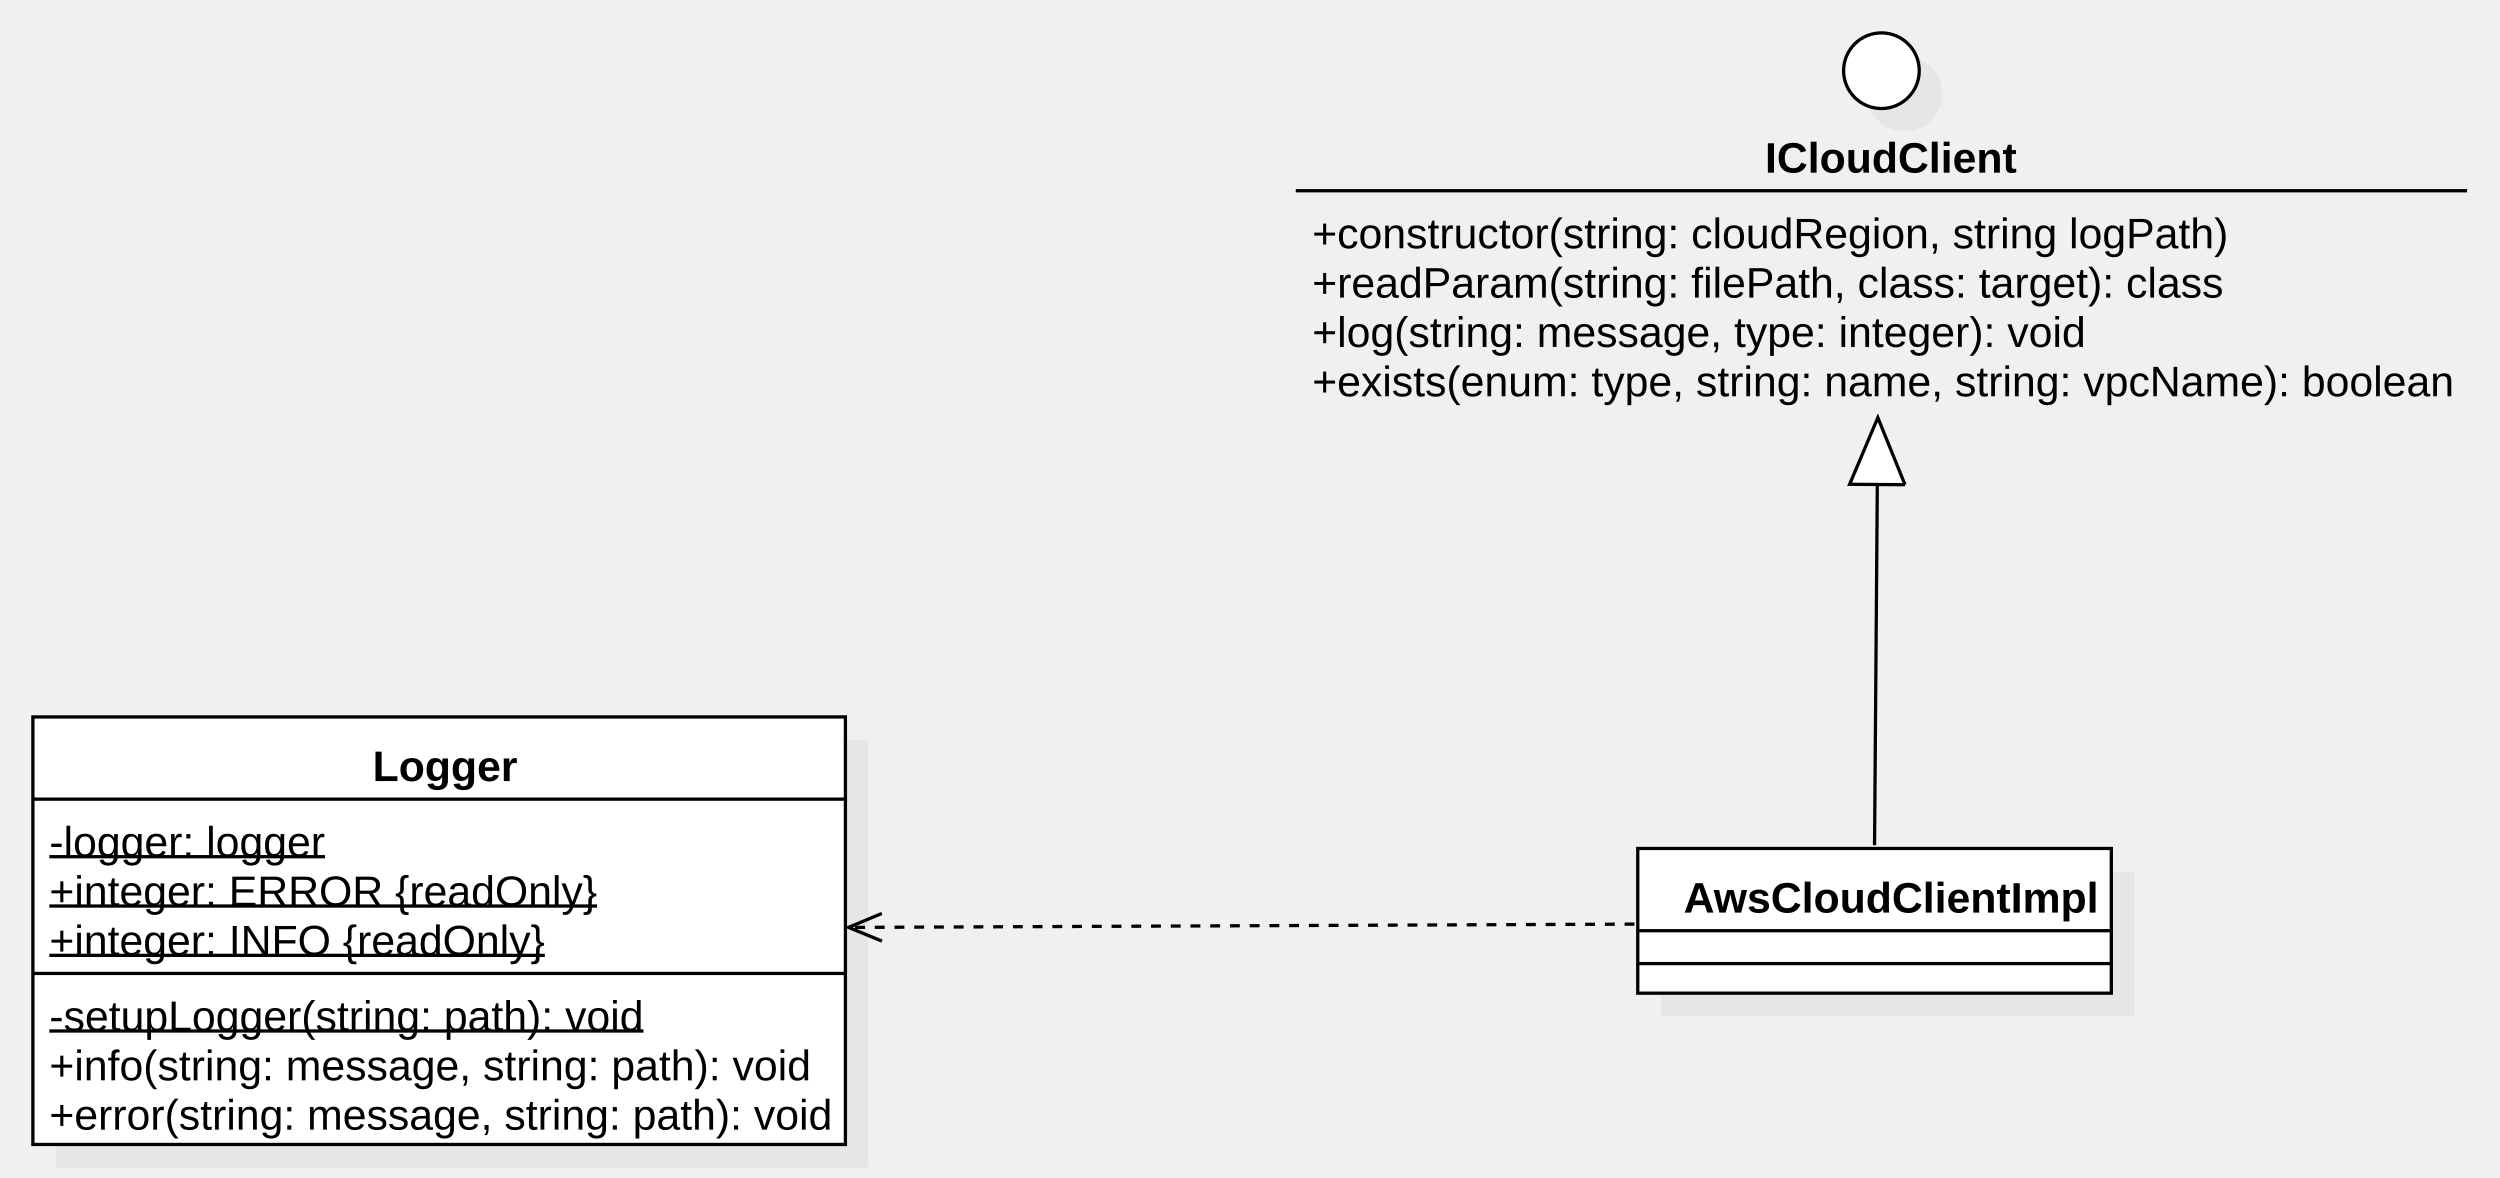
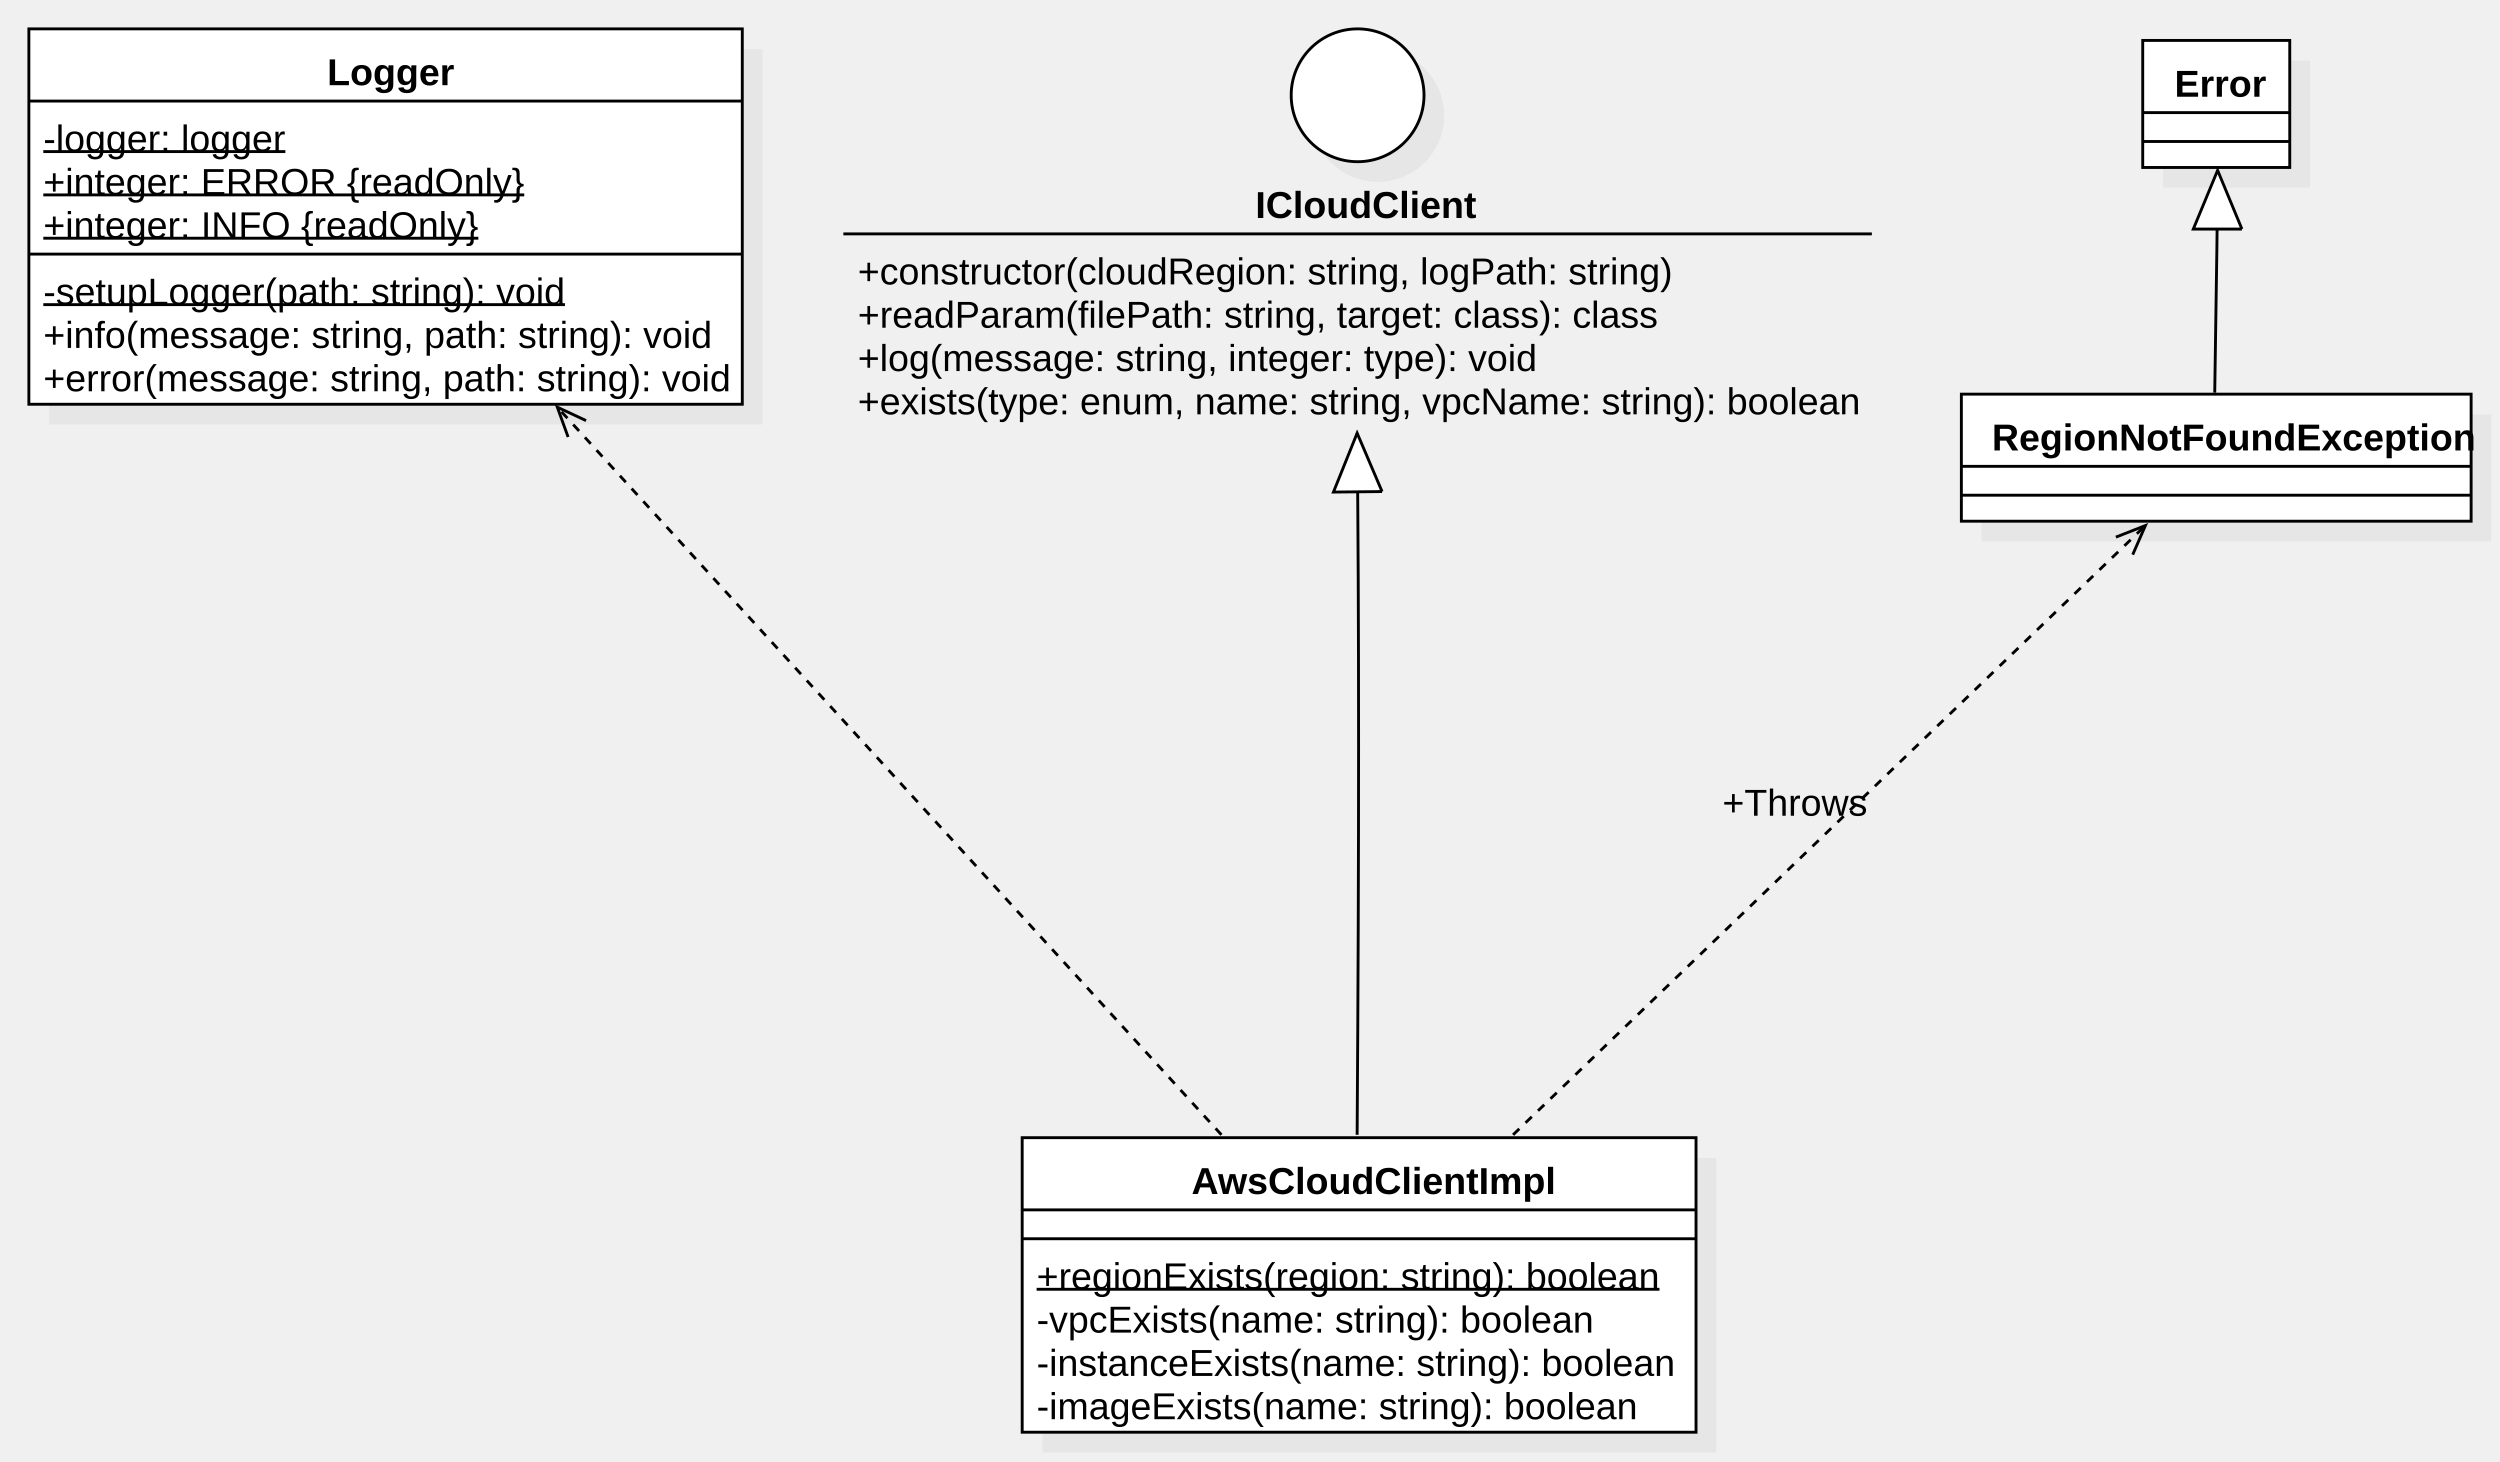
- <svg xmlns="http://www.w3.org/2000/svg" version="1.1" width="760.185" height="358">
+ <svg xmlns="http://www.w3.org/2000/svg" version="1.1" width="865.794" height="506">
  <defs />
  <g>
-     <g transform="translate(-30,-6) scale(1,1)">
-       <path fill="#C0C0C0" stroke="none" d="M 597.593 34.5 C 597.593 28.149 602.741 23 609.093 23 C 615.444 23 620.593 28.149 620.593 34.5 C 620.593 40.851 615.444 46 609.093 46 C 602.741 46 597.593 40.851 597.593 34.5 Z" opacity="0.2" />
-     </g>
-     <g transform="translate(-30,-6) scale(1,1)">
-       <path fill="#ffffff" stroke="none" d="M 590.593 27.5 C 590.593 21.149 595.741 16 602.093 16 C 608.444 16 613.593 21.149 613.593 27.5 C 613.593 33.851 608.444 39 602.093 39 C 595.741 39 590.593 33.851 590.593 27.5 Z" />
-     </g>
-     <g transform="translate(-30,-6) scale(1,1)">
-       <path fill="none" stroke="#000000" d="M 590.593 27.5 C 590.593 21.149 595.741 16 602.093 16 C 608.444 16 613.593 21.149 613.593 27.5 C 613.593 33.851 608.444 39 602.093 39 C 595.741 39 590.593 33.851 590.593 27.5 Z" stroke-miterlimit="10" />
-     </g>
-     <g transform="translate(-30,-6) scale(1,1)">
-       <path fill="none" stroke="#000000" d="M 424 64 L 780.185 64" stroke-miterlimit="10" />
-     </g>
-     <g transform="translate(-30,-6) scale(1,1)">
-       <g>
-         <path fill="none" stroke="none" />
-         <text fill="#000000" stroke="none" font-family="Arial" font-size="13px" font-style="normal" font-weight="bold" text-decoration="none" x="566.685" y="58.5">ICloudClient</text>
-       </g>
-     </g>
-     <g transform="translate(-30,-6) scale(1,1)">
-       <g>
-         <path fill="none" stroke="none" />
-         <text fill="#000000" stroke="none" font-family="Arial" font-size="13px" font-style="normal" font-weight="normal" text-decoration="none" x="429" y="81.5">+constructor(string: cloudRegion, string logPath)</text>
-       </g>
-     </g>
-     <g transform="translate(-30,-6) scale(1,1)">
-       <g>
-         <path fill="none" stroke="none" />
-         <text fill="#000000" stroke="none" font-family="Arial" font-size="13px" font-style="normal" font-weight="normal" text-decoration="none" x="429" y="96.5">+readParam(string: filePath, class: target): class</text>
-       </g>
-     </g>
-     <g transform="translate(-30,-6) scale(1,1)">
-       <g>
-         <path fill="none" stroke="none" />
-         <text fill="#000000" stroke="none" font-family="Arial" font-size="13px" font-style="normal" font-weight="normal" text-decoration="none" x="429" y="111.5">+log(string: message, type: integer): void</text>
-       </g>
-     </g>
-     <g transform="translate(-30,-6) scale(1,1)">
-       <g>
-         <path fill="none" stroke="none" />
-         <text fill="#000000" stroke="none" font-family="Arial" font-size="13px" font-style="normal" font-weight="normal" text-decoration="none" x="429" y="126.5">+exists(enum: type, string: name, string: vpcName): boolean</text>
-       </g>
-     </g>
-     <g transform="translate(-30,-6) scale(1,1)">
-       <rect fill="#C0C0C0" stroke="none" x="535" y="271" width="144" height="44" opacity="0.2" />
-     </g>
-     <g transform="translate(-30,-6) scale(1,1)">
-       <rect fill="#ffffff" stroke="none" x="528" y="264" width="144" height="44" />
-     </g>
-     <g transform="translate(-30,-6) scale(1,1)">
-       <path fill="none" stroke="#000000" d="M 528 264 L 672 264 L 672 308 L 528 308 L 528 264 Z Z" stroke-miterlimit="10" />
-     </g>
-     <g transform="translate(-30,-6) scale(1,1)">
-       <path fill="none" stroke="#000000" d="M 528 289 L 672 289" stroke-miterlimit="10" />
-     </g>
-     <g transform="translate(-30,-6) scale(1,1)">
-       <path fill="none" stroke="#000000" d="M 528 299 L 672 299" stroke-miterlimit="10" />
-     </g>
-     <g transform="translate(-30,-6) scale(1,1)">
-       <g>
-         <path fill="none" stroke="none" />
-         <text fill="#000000" stroke="none" font-family="Arial" font-size="13px" font-style="normal" font-weight="bold" text-decoration="none" x="541.957" y="283.5">AwsCloudClientImpl</text>
-       </g>
-     </g>
-     <g transform="translate(-30,-6) scale(1,1)">
-       <rect fill="#C0C0C0" stroke="none" x="47" y="231" width="247.069" height="130" opacity="0.2" />
-     </g>
-     <g transform="translate(-30,-6) scale(1,1)">
-       <rect fill="#ffffff" stroke="none" x="40" y="224" width="247.069" height="130" />
-     </g>
-     <g transform="translate(-30,-6) scale(1,1)">
-       <path fill="none" stroke="#000000" d="M 40 224 L 287.069 224 L 287.069 354 L 40 354 L 40 224 Z Z" stroke-miterlimit="10" />
-     </g>
-     <g transform="translate(-30,-6) scale(1,1)">
-       <path fill="none" stroke="#000000" d="M 40 249 L 287.069 249" stroke-miterlimit="10" />
-     </g>
-     <g transform="translate(-30,-6) scale(1,1)">
-       <path fill="none" stroke="#000000" d="M 40 302 L 287.069 302" stroke-miterlimit="10" />
-     </g>
-     <g transform="translate(-30,-6) scale(1,1)">
-       <g>
-         <path fill="none" stroke="none" />
-         <text fill="#000000" stroke="none" font-family="Arial" font-size="13px" font-style="normal" font-weight="bold" text-decoration="none" x="143.295" y="243.5">Logger</text>
-       </g>
-     </g>
-     <g transform="translate(-30,-6) scale(1,1)">
-       <g>
-         <path fill="none" stroke="none" />
-         <text fill="#000000" stroke="none" font-family="Arial" font-size="13px" font-style="normal" font-weight="normal" text-decoration="none" x="45" y="266.5">-logger: logger</text>
-         <path fill="none" stroke="#000000" d="M 45 266.5 L 128.827 266.5" stroke-miterlimit="10" />
-       </g>
-     </g>
-     <g transform="translate(-30,-6) scale(1,1)">
-       <g>
-         <path fill="none" stroke="none" />
-         <text fill="#000000" stroke="none" font-family="Arial" font-size="13px" font-style="normal" font-weight="normal" text-decoration="none" x="45" y="281.5">+integer: ERROR {readOnly}</text>
-         <path fill="none" stroke="#000000" d="M 45 281.5 L 211.556 281.5" stroke-miterlimit="10" />
-       </g>
-     </g>
-     <g transform="translate(-30,-6) scale(1,1)">
-       <g>
-         <path fill="none" stroke="none" />
-         <text fill="#000000" stroke="none" font-family="Arial" font-size="13px" font-style="normal" font-weight="normal" text-decoration="none" x="45" y="296.5">+integer: INFO {readOnly}</text>
-         <path fill="none" stroke="#000000" d="M 45 296.5 L 195.662 296.5" stroke-miterlimit="10" />
-       </g>
-     </g>
-     <g transform="translate(-30,-6) scale(1,1)">
-       <g>
-         <path fill="none" stroke="none" />
-         <text fill="#000000" stroke="none" font-family="Arial" font-size="13px" font-style="normal" font-weight="normal" text-decoration="none" x="45" y="319.5">-setupLogger(string: path): void</text>
-         <path fill="none" stroke="#000000" d="M 45 319.5 L 225.654 319.5" stroke-miterlimit="10" />
-       </g>
-     </g>
-     <g transform="translate(-30,-6) scale(1,1)">
-       <g>
-         <path fill="none" stroke="none" />
-         <text fill="#000000" stroke="none" font-family="Arial" font-size="13px" font-style="normal" font-weight="normal" text-decoration="none" x="45" y="334.5">+info(string: message, string: path): void</text>
-       </g>
-     </g>
-     <g transform="translate(-30,-6) scale(1,1)">
-       <g>
-         <path fill="none" stroke="none" />
-         <text fill="#000000" stroke="none" font-family="Arial" font-size="13px" font-style="normal" font-weight="normal" text-decoration="none" x="45" y="349.5">+error(string: message, string: path): void</text>
-       </g>
-     </g>
-     <g transform="translate(-30,-6) scale(1,1)">
-       <path fill="none" stroke="#000000" d="M 527 287 L 288 288" stroke-miterlimit="10" stroke-dasharray="3" />
-     </g>
-     <g transform="translate(-30,-6) scale(1,1)">
-       <path fill="none" stroke="#000000" d="M 298.145 283.748 L 288 288 L 298.18 292.167" stroke-miterlimit="10" />
-     </g>
-     <g transform="translate(-30,-6) scale(1,1)">
-       <path fill="none" stroke="#000000" d="M 600 263 L 601 133" stroke-miterlimit="10" />
-     </g>
-     <g transform="translate(-30,-6) scale(1,1)">
-       <path fill="#FFFFFF" stroke="none" d="M 609.262 153.39 L 601 133 L 592.425 153.26" />
-     </g>
-     <g transform="translate(-30,-6) scale(1,1)">
-       <path fill="none" stroke="#000000" d="M 609.262 153.39 L 601 133 L 592.425 153.26 L 609.262 153.39" stroke-miterlimit="10" />
+     <g transform="translate(-6,-6) scale(1,1)">
+       <path fill="#C0C0C0" stroke="none" d="M 460.161 46 C 460.161 33.297 470.459 23 483.161 23 C 495.864 23 506.161 33.297 506.161 46 C 506.161 58.703 495.864 69 483.161 69 C 470.459 69 460.161 58.703 460.161 46 Z" opacity="0.2" />
+     </g>
+     <g transform="translate(-6,-6) scale(1,1)">
+       <path fill="#ffffff" stroke="none" d="M 453.161 39 C 453.161 26.297 463.459 16 476.161 16 C 488.864 16 499.161 26.297 499.161 39 C 499.161 51.703 488.864 62 476.161 62 C 463.459 62 453.161 51.703 453.161 39 Z" />
+     </g>
+     <g transform="translate(-6,-6) scale(1,1)">
+       <path fill="none" stroke="#000000" d="M 453.161 39 C 453.161 26.297 463.459 16 476.161 16 C 488.864 16 499.161 26.297 499.161 39 C 499.161 51.703 488.864 62 476.161 62 C 463.459 62 453.161 51.703 453.161 39 Z" stroke-miterlimit="10" />
+     </g>
+     <g transform="translate(-6,-6) scale(1,1)">
+       <path fill="none" stroke="#000000" d="M 298.069 87 L 654.254 87" stroke-miterlimit="10" />
+     </g>
+     <g transform="translate(-6,-6) scale(1,1)">
+       <g>
+         <path fill="none" stroke="none" />
+         <text fill="#000000" stroke="none" font-family="Arial" font-size="13px" font-style="normal" font-weight="bold" text-decoration="none" x="440.754" y="81.5">ICloudClient</text>
+       </g>
+     </g>
+     <g transform="translate(-6,-6) scale(1,1)">
+       <g>
+         <path fill="none" stroke="none" />
+         <text fill="#000000" stroke="none" font-family="Arial" font-size="13px" font-style="normal" font-weight="normal" text-decoration="none" x="303.069" y="104.5">+constructor(cloudRegion: string, logPath: string)</text>
+       </g>
+     </g>
+     <g transform="translate(-6,-6) scale(1,1)">
+       <g>
+         <path fill="none" stroke="none" />
+         <text fill="#000000" stroke="none" font-family="Arial" font-size="13px" font-style="normal" font-weight="normal" text-decoration="none" x="303.069" y="119.5">+readParam(filePath: string, target: class): class</text>
+       </g>
+     </g>
+     <g transform="translate(-6,-6) scale(1,1)">
+       <g>
+         <path fill="none" stroke="none" />
+         <text fill="#000000" stroke="none" font-family="Arial" font-size="13px" font-style="normal" font-weight="normal" text-decoration="none" x="303.069" y="134.5">+log(message: string, integer: type): void</text>
+       </g>
+     </g>
+     <g transform="translate(-6,-6) scale(1,1)">
+       <g>
+         <path fill="none" stroke="none" />
+         <text fill="#000000" stroke="none" font-family="Arial" font-size="13px" font-style="normal" font-weight="normal" text-decoration="none" x="303.069" y="149.5">+exists(type: enum, name: string, vpcName: string): boolean</text>
+       </g>
+     </g>
+     <g transform="translate(-6,-6) scale(1,1)">
+       <rect fill="#C0C0C0" stroke="none" x="367" y="407" width="233.364" height="102" opacity="0.2" />
+     </g>
+     <g transform="translate(-6,-6) scale(1,1)">
+       <rect fill="#ffffff" stroke="none" x="360" y="400" width="233.364" height="102" />
+     </g>
+     <g transform="translate(-6,-6) scale(1,1)">
+       <path fill="none" stroke="#000000" d="M 360 400 L 593.364 400 L 593.364 502 L 360 502 L 360 400 Z Z" stroke-miterlimit="10" />
+     </g>
+     <g transform="translate(-6,-6) scale(1,1)">
+       <path fill="none" stroke="#000000" d="M 360 425 L 593.364 425" stroke-miterlimit="10" />
+     </g>
+     <g transform="translate(-6,-6) scale(1,1)">
+       <path fill="none" stroke="#000000" d="M 360 435 L 593.364 435" stroke-miterlimit="10" />
+     </g>
+     <g transform="translate(-6,-6) scale(1,1)">
+       <g>
+         <path fill="none" stroke="none" />
+         <text fill="#000000" stroke="none" font-family="Arial" font-size="13px" font-style="normal" font-weight="bold" text-decoration="none" x="418.639" y="419.5">AwsCloudClientImpl</text>
+       </g>
+     </g>
+     <g transform="translate(-6,-6) scale(1,1)">
+       <g>
+         <path fill="none" stroke="none" />
+         <text fill="#000000" stroke="none" font-family="Arial" font-size="13px" font-style="normal" font-weight="normal" text-decoration="none" x="365" y="452.5">+regionExists(region: string): boolean</text>
+         <path fill="none" stroke="#000000" d="M 365 452.5 L 580.7 452.5" stroke-miterlimit="10" />
+       </g>
+     </g>
+     <g transform="translate(-6,-6) scale(1,1)">
+       <g>
+         <path fill="none" stroke="none" />
+         <text fill="#000000" stroke="none" font-family="Arial" font-size="13px" font-style="normal" font-weight="normal" text-decoration="none" x="365" y="467.5">-vpcExists(name: string): boolean</text>
+       </g>
+     </g>
+     <g transform="translate(-6,-6) scale(1,1)">
+       <g>
+         <path fill="none" stroke="none" />
+         <text fill="#000000" stroke="none" font-family="Arial" font-size="13px" font-style="normal" font-weight="normal" text-decoration="none" x="365" y="482.5">-instanceExists(name: string): boolean</text>
+       </g>
+     </g>
+     <g transform="translate(-6,-6) scale(1,1)">
+       <g>
+         <path fill="none" stroke="none" />
+         <text fill="#000000" stroke="none" font-family="Arial" font-size="13px" font-style="normal" font-weight="normal" text-decoration="none" x="365" y="497.5">-imageExists(name: string): boolean</text>
+       </g>
+     </g>
+     <g transform="translate(-6,-6) scale(1,1)">
+       <rect fill="#C0C0C0" stroke="none" x="23" y="23" width="247.069" height="130" opacity="0.2" />
+     </g>
+     <g transform="translate(-6,-6) scale(1,1)">
+       <rect fill="#ffffff" stroke="none" x="16" y="16" width="247.069" height="130" />
+     </g>
+     <g transform="translate(-6,-6) scale(1,1)">
+       <path fill="none" stroke="#000000" d="M 16 16 L 263.069 16 L 263.069 146 L 16 146 L 16 16 Z Z" stroke-miterlimit="10" />
+     </g>
+     <g transform="translate(-6,-6) scale(1,1)">
+       <path fill="none" stroke="#000000" d="M 16 41 L 263.069 41" stroke-miterlimit="10" />
+     </g>
+     <g transform="translate(-6,-6) scale(1,1)">
+       <path fill="none" stroke="#000000" d="M 16 94 L 263.069 94" stroke-miterlimit="10" />
+     </g>
+     <g transform="translate(-6,-6) scale(1,1)">
+       <g>
+         <path fill="none" stroke="none" />
+         <text fill="#000000" stroke="none" font-family="Arial" font-size="13px" font-style="normal" font-weight="bold" text-decoration="none" x="119.295" y="35.5">Logger</text>
+       </g>
+     </g>
+     <g transform="translate(-6,-6) scale(1,1)">
+       <g>
+         <path fill="none" stroke="none" />
+         <text fill="#000000" stroke="none" font-family="Arial" font-size="13px" font-style="normal" font-weight="normal" text-decoration="none" x="21" y="58.5">-logger: logger</text>
+         <path fill="none" stroke="#000000" d="M 21 58.5 L 104.827 58.5" stroke-miterlimit="10" />
+       </g>
+     </g>
+     <g transform="translate(-6,-6) scale(1,1)">
+       <g>
+         <path fill="none" stroke="none" />
+         <text fill="#000000" stroke="none" font-family="Arial" font-size="13px" font-style="normal" font-weight="normal" text-decoration="none" x="21" y="73.5">+integer: ERROR {readOnly}</text>
+         <path fill="none" stroke="#000000" d="M 21 73.5 L 187.556 73.5" stroke-miterlimit="10" />
+       </g>
+     </g>
+     <g transform="translate(-6,-6) scale(1,1)">
+       <g>
+         <path fill="none" stroke="none" />
+         <text fill="#000000" stroke="none" font-family="Arial" font-size="13px" font-style="normal" font-weight="normal" text-decoration="none" x="21" y="88.5">+integer: INFO {readOnly}</text>
+         <path fill="none" stroke="#000000" d="M 21 88.5 L 171.662 88.5" stroke-miterlimit="10" />
+       </g>
+     </g>
+     <g transform="translate(-6,-6) scale(1,1)">
+       <g>
+         <path fill="none" stroke="none" />
+         <text fill="#000000" stroke="none" font-family="Arial" font-size="13px" font-style="normal" font-weight="normal" text-decoration="none" x="21" y="111.5">-setupLogger(path: string): void</text>
+         <path fill="none" stroke="#000000" d="M 21 111.5 L 201.654 111.5" stroke-miterlimit="10" />
+       </g>
+     </g>
+     <g transform="translate(-6,-6) scale(1,1)">
+       <g>
+         <path fill="none" stroke="none" />
+         <text fill="#000000" stroke="none" font-family="Arial" font-size="13px" font-style="normal" font-weight="normal" text-decoration="none" x="21" y="126.5">+info(message: string, path: string): void</text>
+       </g>
+     </g>
+     <g transform="translate(-6,-6) scale(1,1)">
+       <g>
+         <path fill="none" stroke="none" />
+         <text fill="#000000" stroke="none" font-family="Arial" font-size="13px" font-style="normal" font-weight="normal" text-decoration="none" x="21" y="141.5">+error(message: string, path: string): void</text>
+       </g>
+     </g>
+     <g transform="translate(-6,-6) scale(1,1)">
+       <path fill="none" stroke="#000000" d="M 429 399 L 199 147" stroke-miterlimit="10" stroke-dasharray="3" />
+     </g>
+     <g transform="translate(-6,-6) scale(1,1)">
+       <path fill="none" stroke="#000000" d="M 208.96 151.669 L 199 147 L 202.742 157.344" stroke-miterlimit="10" />
+     </g>
+     <g transform="translate(-6,-6) scale(1,1)">
+       <path fill="none" stroke="#000000" d="M 476 399 Q 477 250 476 156" stroke-miterlimit="10" />
+     </g>
+     <g transform="translate(-6,-6) scale(1,1)">
+       <path fill="#FFFFFF" stroke="none" d="M 484.635 176.235 L 476 156 L 467.798 176.414" />
+     </g>
+     <g transform="translate(-6,-6) scale(1,1)">
+       <path fill="none" stroke="#000000" d="M 484.635 176.235 L 476 156 L 467.798 176.414 L 484.635 176.235" stroke-miterlimit="10" />
+     </g>
+     <g transform="translate(-6,-6) scale(1,1)">
+       <rect fill="#C0C0C0" stroke="none" x="755.064" y="27" width="50.92" height="44" opacity="0.2" />
+     </g>
+     <g transform="translate(-6,-6) scale(1,1)">
+       <rect fill="#ffffff" stroke="none" x="748.064" y="20" width="50.92" height="44" />
+     </g>
+     <g transform="translate(-6,-6) scale(1,1)">
+       <path fill="none" stroke="#000000" d="M 748.064 20 L 798.984 20 L 798.984 64 L 748.064 64 L 748.064 20 Z Z" stroke-miterlimit="10" />
+     </g>
+     <g transform="translate(-6,-6) scale(1,1)">
+       <path fill="none" stroke="#000000" d="M 748.064 45 L 798.984 45" stroke-miterlimit="10" />
+     </g>
+     <g transform="translate(-6,-6) scale(1,1)">
+       <path fill="none" stroke="#000000" d="M 748.064 55 L 798.984 55" stroke-miterlimit="10" />
+     </g>
+     <g transform="translate(-6,-6) scale(1,1)">
+       <g>
+         <path fill="none" stroke="none" />
+         <text fill="#000000" stroke="none" font-family="Arial" font-size="13px" font-style="normal" font-weight="bold" text-decoration="none" x="759.08" y="39.5">Error</text>
+       </g>
+     </g>
+     <g transform="translate(-6,-6) scale(1,1)">
+       <rect fill="#C0C0C0" stroke="none" x="692.254" y="149.5" width="176.54" height="44" opacity="0.2" />
+     </g>
+     <g transform="translate(-6,-6) scale(1,1)">
+       <rect fill="#ffffff" stroke="none" x="685.254" y="142.5" width="176.54" height="44" />
+     </g>
+     <g transform="translate(-6,-6) scale(1,1)">
+       <path fill="none" stroke="#000000" d="M 685.254 142.5 L 861.794 142.5 L 861.794 186.5 L 685.254 186.5 L 685.254 142.5 Z Z" stroke-miterlimit="10" />
+     </g>
+     <g transform="translate(-6,-6) scale(1,1)">
+       <path fill="none" stroke="#000000" d="M 685.254 167.5 L 861.794 167.5" stroke-miterlimit="10" />
+     </g>
+     <g transform="translate(-6,-6) scale(1,1)">
+       <path fill="none" stroke="#000000" d="M 685.254 177.5 L 861.794 177.5" stroke-miterlimit="10" />
+     </g>
+     <g transform="translate(-6,-6) scale(1,1)">
+       <g>
+         <path fill="none" stroke="none" />
+         <text fill="#000000" stroke="none" font-family="Arial" font-size="13px" font-style="normal" font-weight="bold" text-decoration="none" x="695.835" y="162">RegionNotFoundException</text>
+       </g>
+     </g>
+     <g transform="translate(-6,-6) scale(1,1)">
+       <path fill="none" stroke="#000000" d="M 773 142 Q 774 80 774 65" stroke-miterlimit="10" />
+     </g>
+     <g transform="translate(-6,-6) scale(1,1)">
+       <path fill="#FFFFFF" stroke="none" d="M 782.419 85.325 L 774 65 L 765.581 85.325" />
+     </g>
+     <g transform="translate(-6,-6) scale(1,1)">
+       <path fill="none" stroke="#000000" d="M 782.419 85.325 L 774 65 L 765.581 85.325 L 782.419 85.325" stroke-miterlimit="10" />
+     </g>
+     <g transform="translate(-6,-6) scale(1,1)">
+       <path fill="none" stroke="#000000" d="M 530 399 L 749 188" stroke-miterlimit="10" stroke-dasharray="3" />
+     </g>
+     <g transform="translate(-6,-6) scale(1,1)">
+       <path fill="none" stroke="#000000" d="M 744.602 198.083 L 749 188 L 738.761 192.02" stroke-miterlimit="10" />
+     </g>
+     <g transform="translate(-6,-6) scale(1,1)">
+       <g>
+         <path fill="none" stroke="none" />
+         <text fill="#000000" stroke="none" font-family="Arial" font-size="13px" font-style="normal" font-weight="normal" text-decoration="none" x="602.5" y="288.5">+Throws</text>
+       </g>
    </g>
  </g>
</svg>
